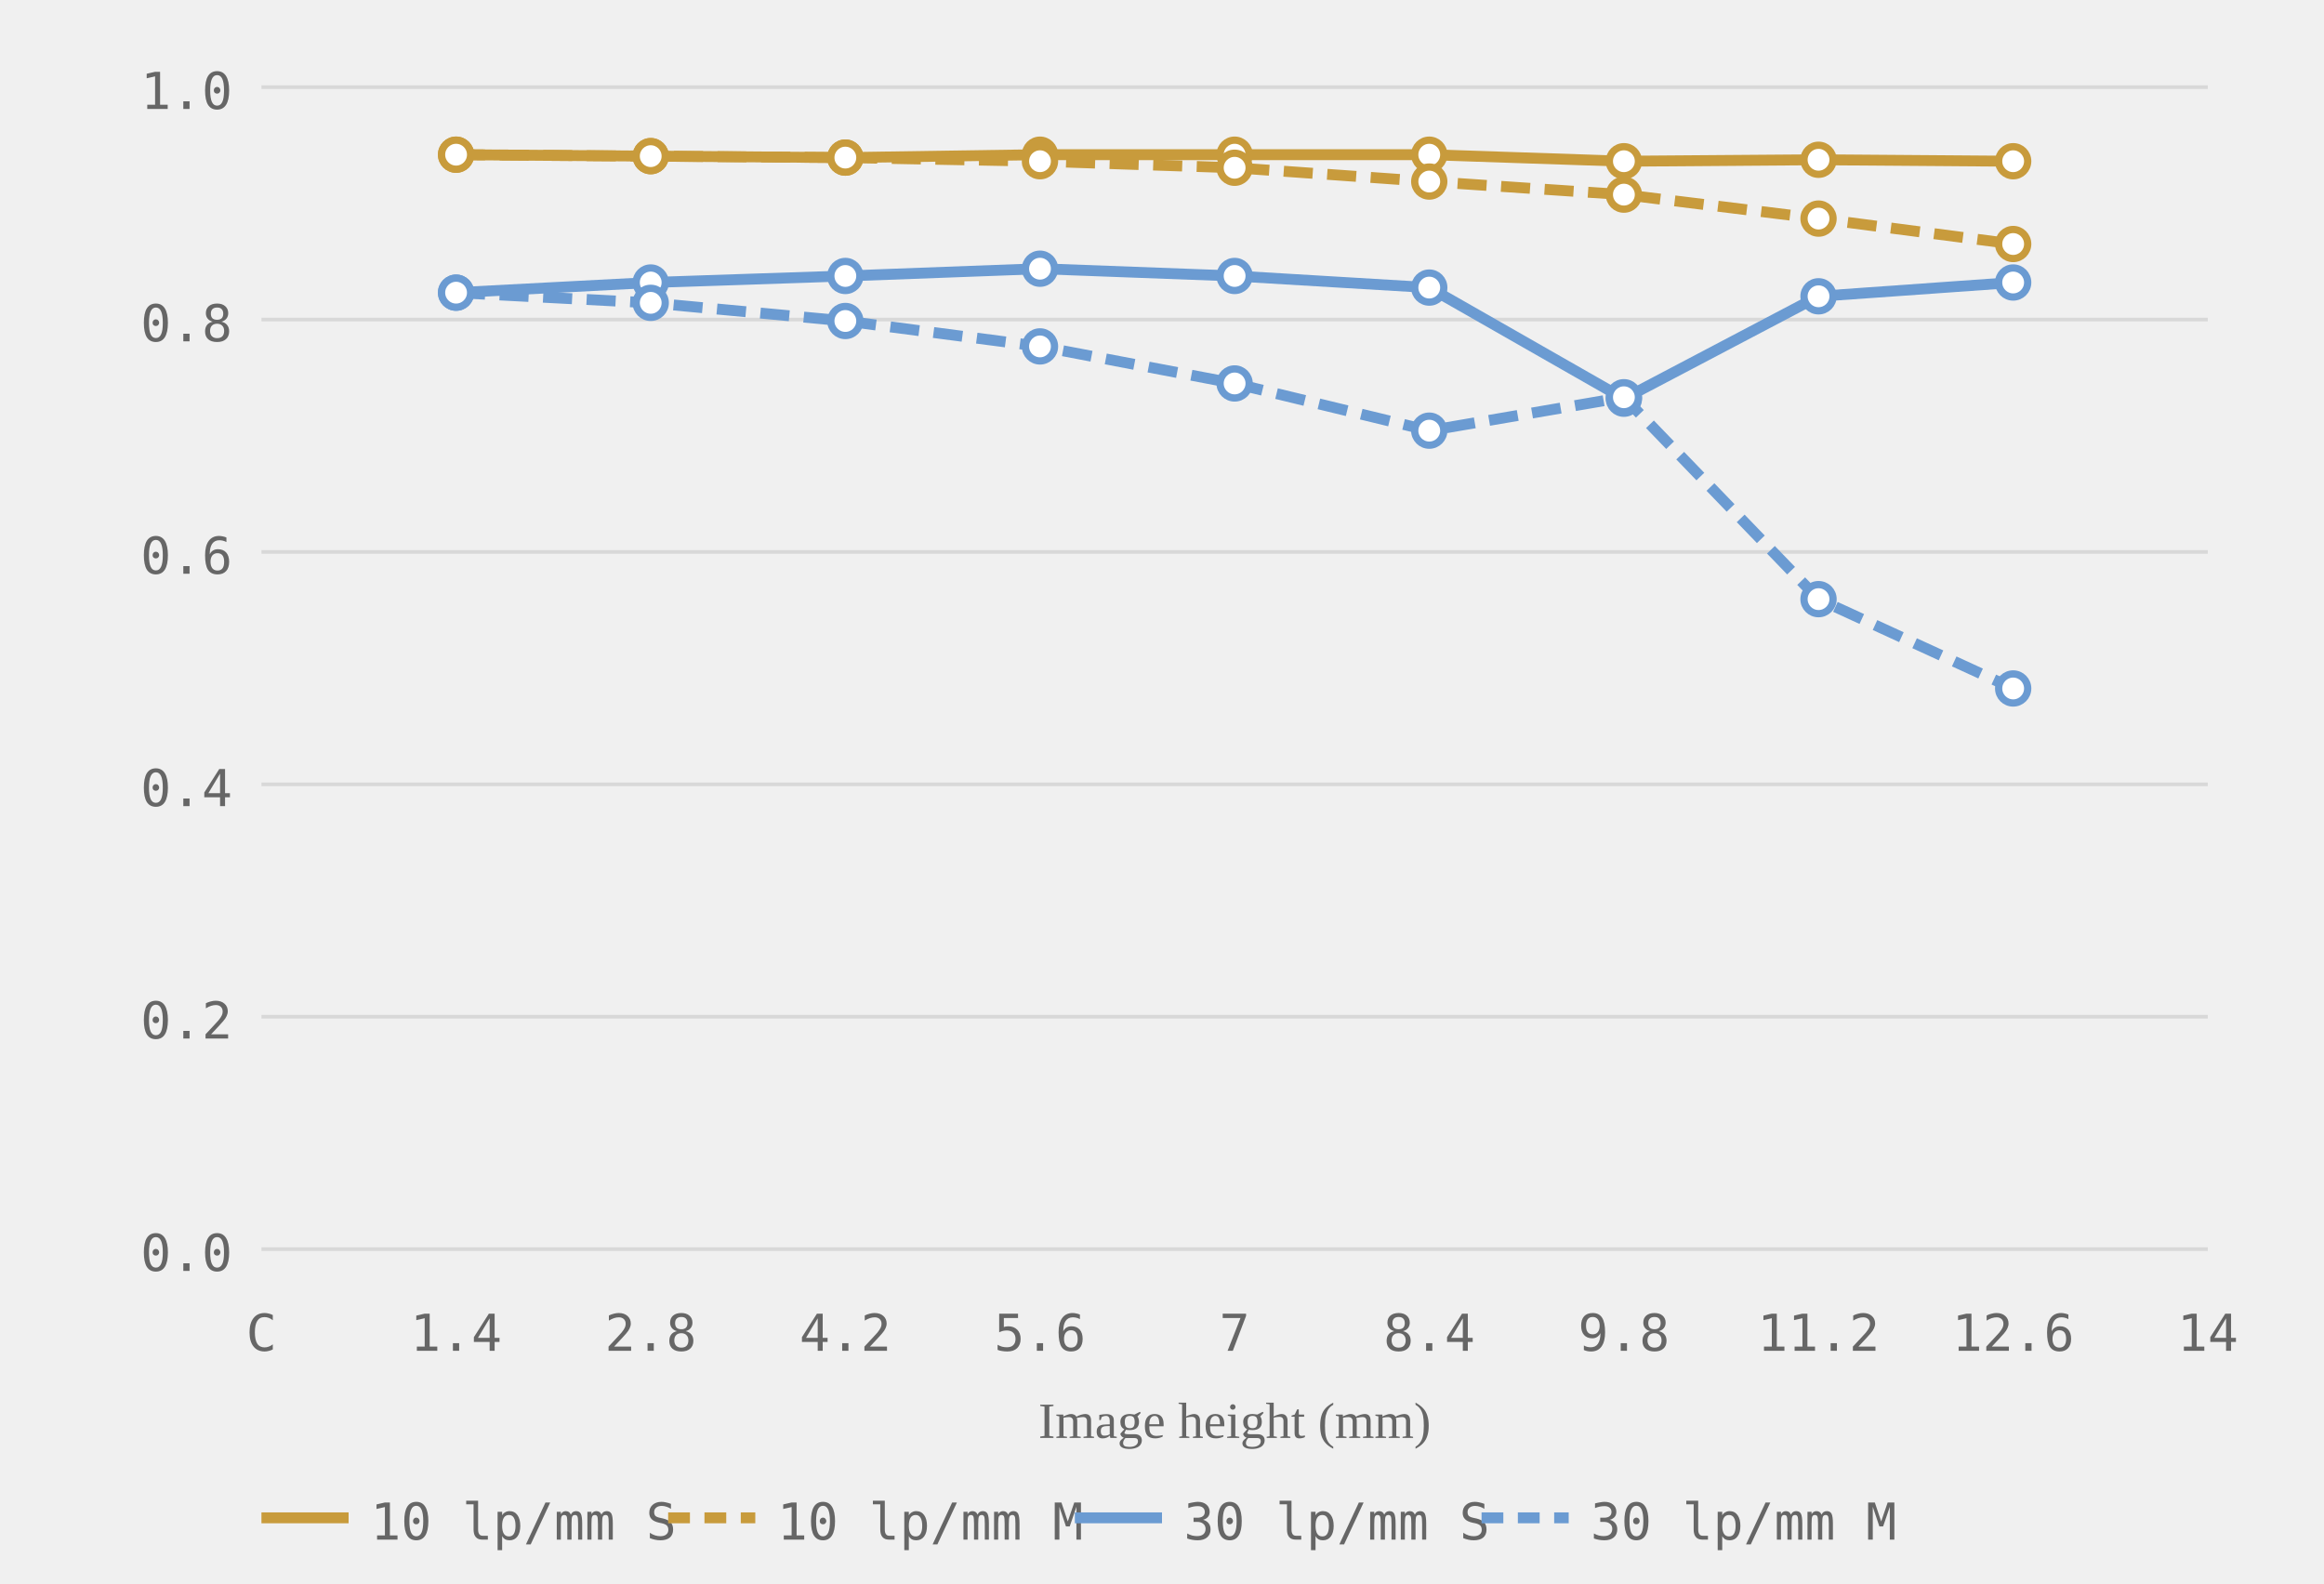
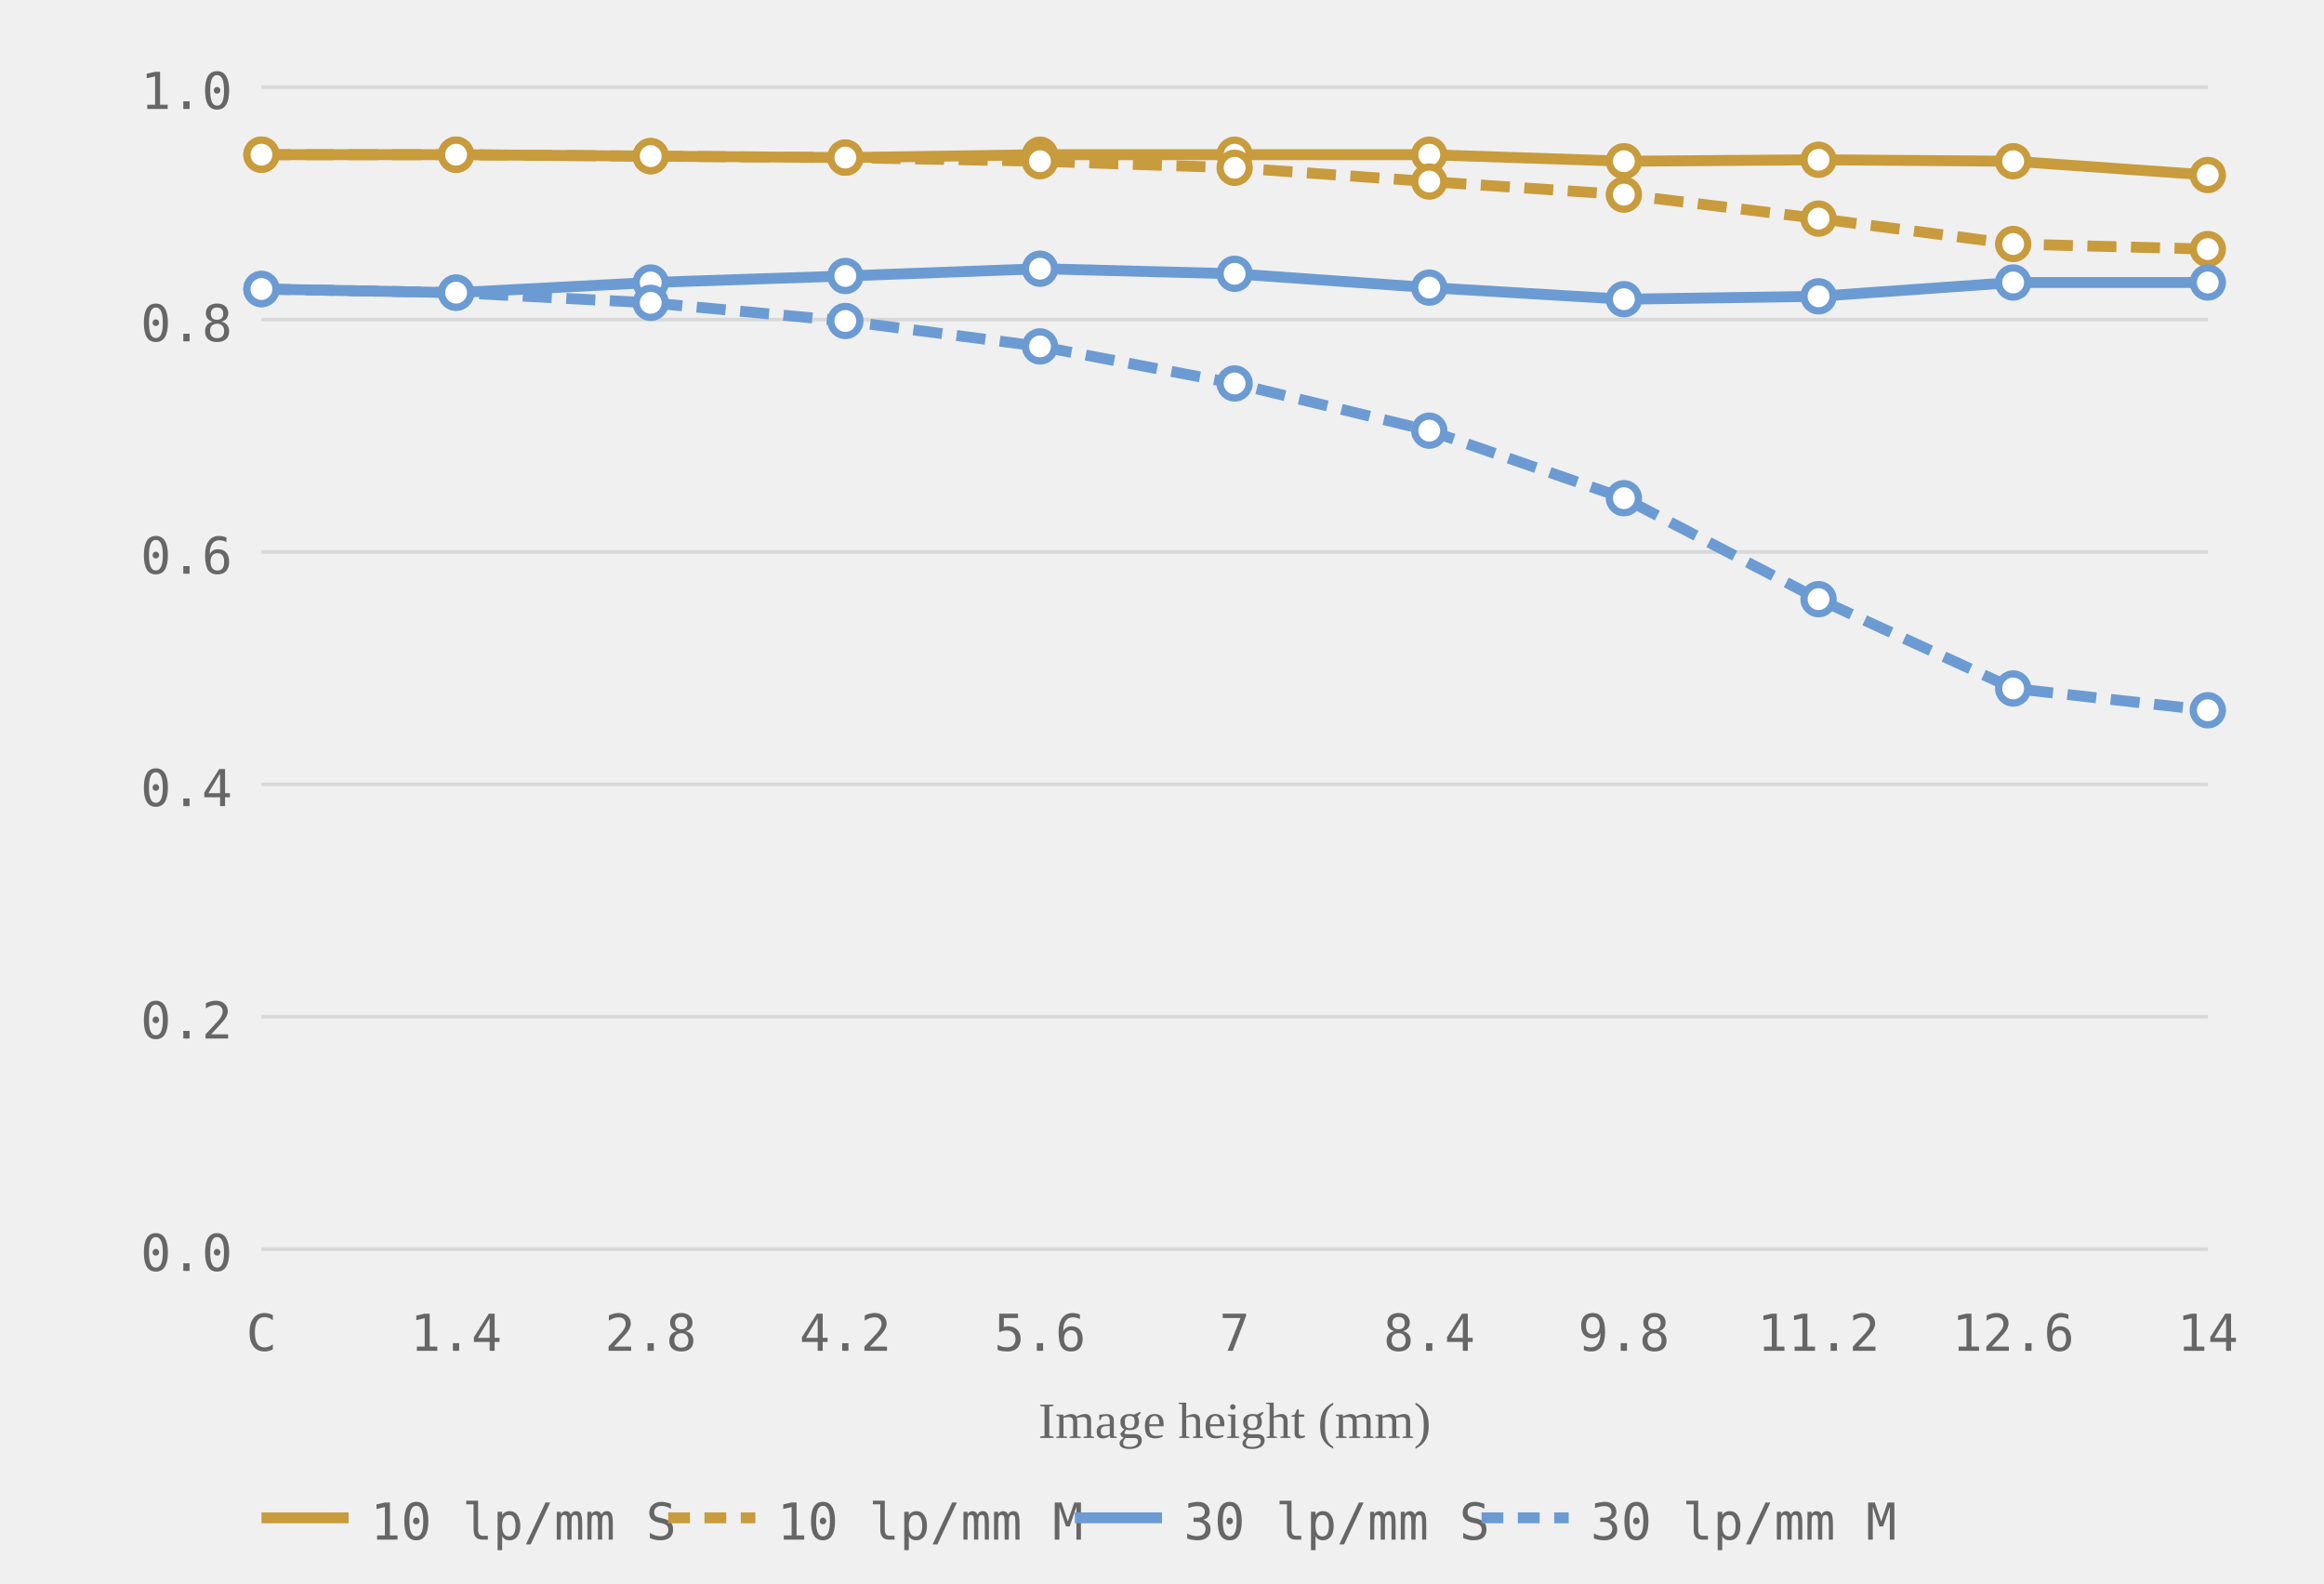
<svg xmlns="http://www.w3.org/2000/svg" viewBox="0 0 320 218" role="img" aria-label="MTF chart, generated from readings">
  <style>.grid-line { stroke: #d8d8d8; stroke-width: 0.5; }.axis-label { font-size: 7px; fill: #666666; font-family: ui-monospace, monospace; }.axis-y { text-anchor: end; }.axis-x { text-anchor: middle; }.axis-title { font-size: 7px; fill: #666666; text-anchor: middle; }.curve { fill: none; stroke-width: 1.5; }.curve-m { stroke-dasharray: 4 2; }.dot { fill: white; stroke-width: 1; }.legend-text { font-size: 7px; fill: #666666; font-family: ui-monospace, monospace; }</style>
  <line class="grid-line" x1="36" y1="172.0" x2="304" y2="172.0" />
  <line class="grid-line" x1="36" y1="140.0" x2="304" y2="140.0" />
  <line class="grid-line" x1="36" y1="108.0" x2="304" y2="108.0" />
  <line class="grid-line" x1="36" y1="76.0" x2="304" y2="76.0" />
  <line class="grid-line" x1="36" y1="44.0" x2="304" y2="44.0" />
  <line class="grid-line" x1="36" y1="12.0" x2="304" y2="12.0" />
  <text class="axis-label axis-y" x="32" y="175.0">0.0</text>
  <text class="axis-label axis-y" x="32" y="143.0">0.2</text>
  <text class="axis-label axis-y" x="32" y="111.0">0.4</text>
  <text class="axis-label axis-y" x="32" y="79.0">0.6</text>
  <text class="axis-label axis-y" x="32" y="47.0">0.8</text>
  <text class="axis-label axis-y" x="32" y="15.0">1.0</text>
  <text class="axis-label axis-x" x="36.0" y="186">C</text>
  <text class="axis-label axis-x" x="62.8" y="186">1.4</text>
  <text class="axis-label axis-x" x="89.6" y="186">2.8</text>
  <text class="axis-label axis-x" x="116.4" y="186">4.2</text>
  <text class="axis-label axis-x" x="143.2" y="186">5.6</text>
  <text class="axis-label axis-x" x="170.0" y="186">7</text>
  <text class="axis-label axis-x" x="196.8" y="186">8.4</text>
  <text class="axis-label axis-x" x="223.6" y="186">9.8</text>
  <text class="axis-label axis-x" x="250.4" y="186">11.2</text>
  <text class="axis-label axis-x" x="277.2" y="186">12.6</text>
  <text class="axis-label axis-x" x="304.0" y="186">14</text>
  <text class="axis-title" x="170.0" y="198">Image height (mm)</text>
-   <polyline class="curve curve-10" style="stroke:#c89b3c" points="62.8,21.3 89.6,21.5 116.4,21.7 143.2,21.3 170.0,21.3 196.8,21.3 223.6,22.2 250.4,22.0 277.2,22.2" />
-   <polyline class="curve curve-10 curve-m" style="stroke:#c89b3c" points="62.8,21.3 89.6,21.5 116.4,21.7 143.2,22.2 170.0,23.1 196.8,25.0 223.6,26.8 250.4,30.1 277.2,33.6" stroke-dasharray="4 2" />
-   <polyline class="curve curve-30" style="stroke:#6b9bd2" points="62.8,40.3 89.6,38.9 116.4,38.0 143.2,37.0 170.0,38.0 196.8,39.6 223.6,54.9 250.4,40.8 277.2,38.9" />
-   <polyline class="curve curve-30 curve-m" style="stroke:#6b9bd2" points="62.8,40.3 89.6,41.7 116.4,44.2 143.2,47.7 170.0,52.8 196.8,59.3 223.6,54.7 250.4,82.5 277.2,94.8" stroke-dasharray="4 2" />
+   <polyline class="curve curve-10" style="stroke:#c89b3c" points="36.0,21.3 62.8,21.3 89.6,21.5 116.4,21.7 143.2,21.3 170.0,21.3 196.8,21.3 223.6,22.2 250.4,22.0 277.2,22.2 304.0,24.1" />
+   <polyline class="curve curve-10 curve-m" style="stroke:#c89b3c" points="36.0,21.3 62.8,21.3 89.6,21.5 116.4,21.7 143.2,22.2 170.0,23.1 196.8,25.0 223.6,26.8 250.4,30.1 277.2,33.6 304.0,34.3" stroke-dasharray="4 2" />
+   <polyline class="curve curve-30" style="stroke:#6b9bd2" points="36.0,39.8 62.8,40.3 89.6,38.9 116.4,38.0 143.2,37.0 170.0,37.7 196.8,39.6 223.6,41.2 250.4,40.8 277.2,38.9 304.0,38.9" />
+   <polyline class="curve curve-30 curve-m" style="stroke:#6b9bd2" points="36.0,39.8 62.8,40.3 89.6,41.7 116.4,44.2 143.2,47.7 170.0,52.8 196.8,59.3 223.6,68.6 250.4,82.5 277.2,94.8 304.0,97.8" stroke-dasharray="4 2" />
+   <circle class="dot dot-10" style="stroke:#c89b3c" cx="36.0" cy="21.3" r="2" />
  <circle class="dot dot-10" style="stroke:#c89b3c" cx="62.8" cy="21.3" r="2" />
  <circle class="dot dot-10" style="stroke:#c89b3c" cx="89.6" cy="21.5" r="2" />
  <circle class="dot dot-10" style="stroke:#c89b3c" cx="116.4" cy="21.7" r="2" />
  <circle class="dot dot-10" style="stroke:#c89b3c" cx="143.2" cy="21.3" r="2" />
  <circle class="dot dot-10" style="stroke:#c89b3c" cx="170.0" cy="21.3" r="2" />
  <circle class="dot dot-10" style="stroke:#c89b3c" cx="196.8" cy="21.3" r="2" />
  <circle class="dot dot-10" style="stroke:#c89b3c" cx="223.6" cy="22.2" r="2" />
  <circle class="dot dot-10" style="stroke:#c89b3c" cx="250.4" cy="22.0" r="2" />
  <circle class="dot dot-10" style="stroke:#c89b3c" cx="277.2" cy="22.2" r="2" />
+   <circle class="dot dot-10" style="stroke:#c89b3c" cx="304.0" cy="24.1" r="2" />
+   <circle class="dot dot-10" style="stroke:#c89b3c" cx="36.0" cy="21.3" r="2" />
  <circle class="dot dot-10" style="stroke:#c89b3c" cx="62.8" cy="21.3" r="2" />
  <circle class="dot dot-10" style="stroke:#c89b3c" cx="89.6" cy="21.5" r="2" />
  <circle class="dot dot-10" style="stroke:#c89b3c" cx="116.4" cy="21.7" r="2" />
  <circle class="dot dot-10" style="stroke:#c89b3c" cx="143.2" cy="22.2" r="2" />
  <circle class="dot dot-10" style="stroke:#c89b3c" cx="170.0" cy="23.1" r="2" />
  <circle class="dot dot-10" style="stroke:#c89b3c" cx="196.8" cy="25.0" r="2" />
  <circle class="dot dot-10" style="stroke:#c89b3c" cx="223.6" cy="26.8" r="2" />
  <circle class="dot dot-10" style="stroke:#c89b3c" cx="250.4" cy="30.1" r="2" />
  <circle class="dot dot-10" style="stroke:#c89b3c" cx="277.2" cy="33.6" r="2" />
+   <circle class="dot dot-10" style="stroke:#c89b3c" cx="304.0" cy="34.3" r="2" />
+   <circle class="dot dot-30" style="stroke:#6b9bd2" cx="36.0" cy="39.8" r="2" />
  <circle class="dot dot-30" style="stroke:#6b9bd2" cx="62.8" cy="40.3" r="2" />
  <circle class="dot dot-30" style="stroke:#6b9bd2" cx="89.6" cy="38.9" r="2" />
  <circle class="dot dot-30" style="stroke:#6b9bd2" cx="116.4" cy="38.0" r="2" />
  <circle class="dot dot-30" style="stroke:#6b9bd2" cx="143.2" cy="37.0" r="2" />
-   <circle class="dot dot-30" style="stroke:#6b9bd2" cx="170.0" cy="38.0" r="2" />
+   <circle class="dot dot-30" style="stroke:#6b9bd2" cx="170.0" cy="37.7" r="2" />
  <circle class="dot dot-30" style="stroke:#6b9bd2" cx="196.8" cy="39.6" r="2" />
-   <circle class="dot dot-30" style="stroke:#6b9bd2" cx="223.6" cy="54.9" r="2" />
+   <circle class="dot dot-30" style="stroke:#6b9bd2" cx="223.6" cy="41.2" r="2" />
  <circle class="dot dot-30" style="stroke:#6b9bd2" cx="250.4" cy="40.8" r="2" />
  <circle class="dot dot-30" style="stroke:#6b9bd2" cx="277.2" cy="38.9" r="2" />
+   <circle class="dot dot-30" style="stroke:#6b9bd2" cx="304.0" cy="38.9" r="2" />
+   <circle class="dot dot-30" style="stroke:#6b9bd2" cx="36.0" cy="39.8" r="2" />
  <circle class="dot dot-30" style="stroke:#6b9bd2" cx="62.8" cy="40.3" r="2" />
  <circle class="dot dot-30" style="stroke:#6b9bd2" cx="89.6" cy="41.7" r="2" />
  <circle class="dot dot-30" style="stroke:#6b9bd2" cx="116.4" cy="44.2" r="2" />
  <circle class="dot dot-30" style="stroke:#6b9bd2" cx="143.2" cy="47.7" r="2" />
  <circle class="dot dot-30" style="stroke:#6b9bd2" cx="170.0" cy="52.8" r="2" />
  <circle class="dot dot-30" style="stroke:#6b9bd2" cx="196.8" cy="59.3" r="2" />
-   <circle class="dot dot-30" style="stroke:#6b9bd2" cx="223.6" cy="54.7" r="2" />
+   <circle class="dot dot-30" style="stroke:#6b9bd2" cx="223.6" cy="68.6" r="2" />
  <circle class="dot dot-30" style="stroke:#6b9bd2" cx="250.4" cy="82.5" r="2" />
  <circle class="dot dot-30" style="stroke:#6b9bd2" cx="277.2" cy="94.8" r="2" />
+   <circle class="dot dot-30" style="stroke:#6b9bd2" cx="304.0" cy="97.8" r="2" />
  <line x1="36" y1="209" x2="48" y2="209" stroke="#c89b3c" stroke-width="1.5" />
  <text class="legend-text" x="51" y="212">10 lp/mm S</text>
  <line x1="92" y1="209" x2="104" y2="209" stroke="#c89b3c" stroke-width="1.5" stroke-dasharray="3 2" />
  <text class="legend-text" x="107" y="212">10 lp/mm M</text>
  <line x1="148" y1="209" x2="160" y2="209" stroke="#6b9bd2" stroke-width="1.5" />
  <text class="legend-text" x="163" y="212">30 lp/mm S</text>
  <line x1="204" y1="209" x2="216" y2="209" stroke="#6b9bd2" stroke-width="1.5" stroke-dasharray="3 2" />
  <text class="legend-text" x="219" y="212">30 lp/mm M</text>
</svg>
